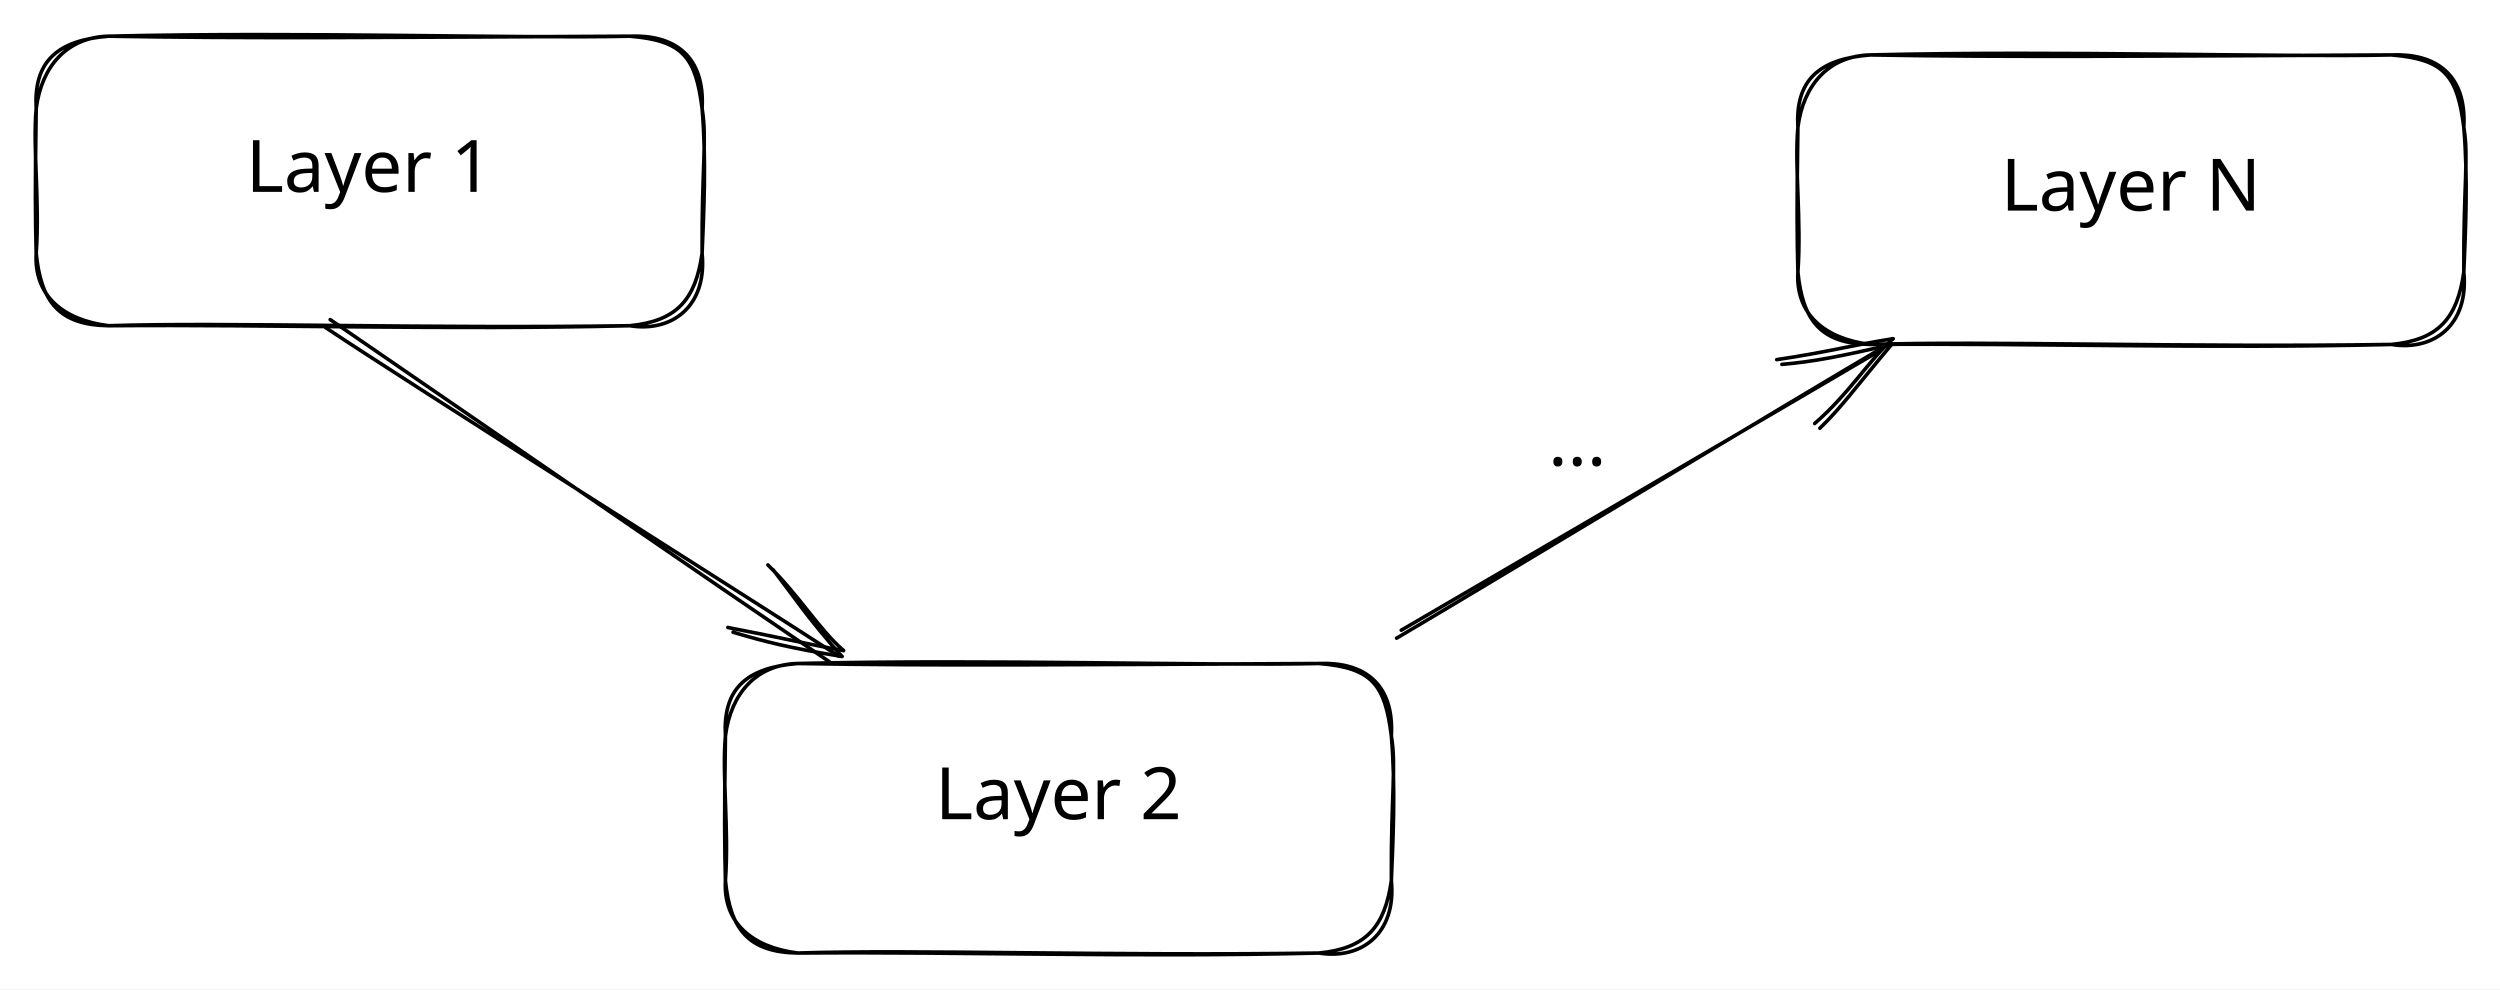
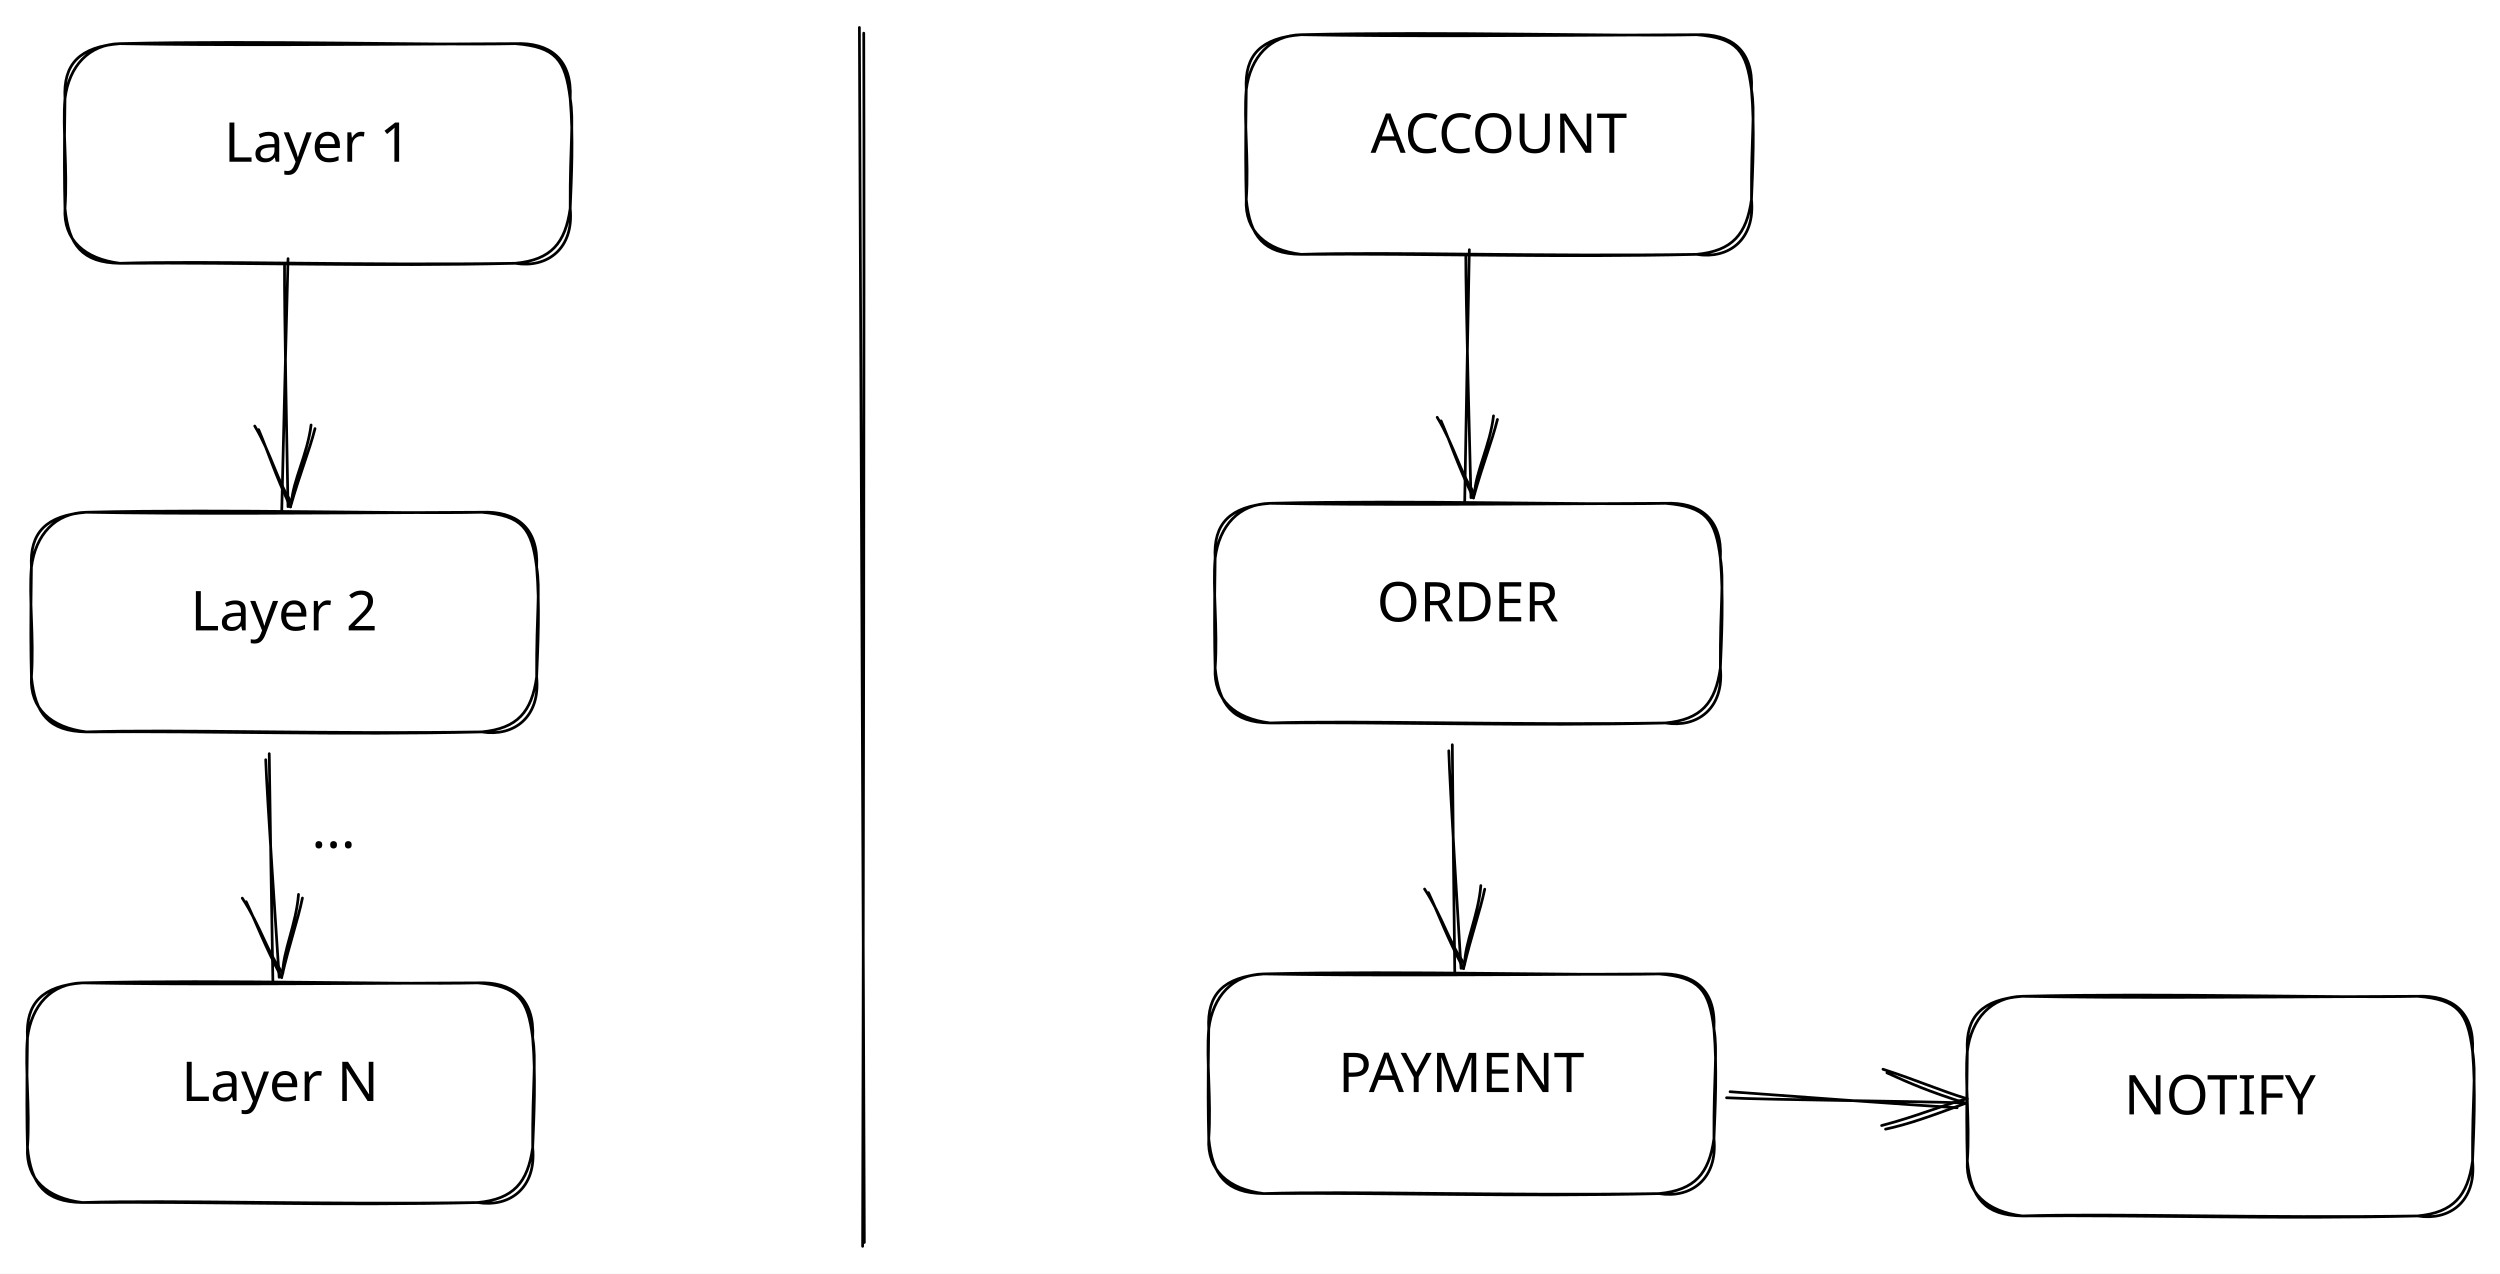
- <svg xmlns="http://www.w3.org/2000/svg" version="1.1" viewBox="0 0 690.778 273.333" width="690.778" height="273.333">
+ <svg xmlns="http://www.w3.org/2000/svg" version="1.1" viewBox="0 0 910.5 463.901" width="910.5" height="463.901">
  
-   eyJ2ZXJzaW9uIjoiMSIsImVuY29kaW5nIjoiYnN0cmluZyIsImNvbXByZXNzZWQiOnRydWUsImVuY29kZWQiOiJ4nO1Y21LbSFx1MDAxMH3nK1xczmuszP2St1x1MDAwNExcdTAwMDKVUFx1MDAwNFxisNlKUbIkyyrLkpDkXHUwMDEwJ8W/b0s2uvmeJV7XVvRcdTAwMDBWz4ymp+ec7jPz86DVaqeTyGm/brWd75bpe3ZsPrRfZvZvTpx4YVx1MDAwME0kf0/CcWzlPVx1MDAwN2lcdTAwMWElr1+9MqPIcL20XHUwMDE3hkPDXG5H02GO74ycIE2g49/w3mr9zP9WJopcdTAwMWQrNVx1MDAwM9d38lx1MDAwMXlTOVx1MDAxN5a8aT1cdTAwMGKDfF6JXHUwMDEwp1xcK1J08JIjmC51bGjtm37ilC2Zqe1xz/pAXHUwMDA3xFwix8q2mFx1MDAxN6uP9KKcte/5/mU68aeLMq3BOK74lKRxOHRuPDtcdTAwMWRkfjXsxbgkhKCVo+Jw7Fx1MDAwZVx1MDAwMidJamPCyLS8dJLZXHUwMDEwKqzTILxulZbv8EZcdDcoPJhopYjCpFxmSP5cdTAwMDGlXHIppUKYYyokVqrh2WHoh3Hm2Vx1MDAwYpQ/pW8901x1MDAxYbrgYGBcdTAwMTd90thcZpLIjGHHyn5cdTAwMGZPa1assFxyXHUwMDFjz1x1MDAxZKRgVKW3iZNHnmgmKVwiumzIJolO7Fx1MDAxY1x1MDAwM1+roVx07FlonkBRwoLOLI+lu1n/blx1MDAxM05VSNVglTrfyzVUQDC+Pz3uXVxmJ2Pujt2zz92jXHUwMDBm151P7aLf4+xX6ec4ss0ppjBAXHUwMDBlUSakxJRcdTAwMTbtvlx1MDAxN1xmoTFcdTAwMTj7fmlcdTAwMGKtYVx0w4PKQubgX/OzgnxGllx1MDAwMVx1MDAxZpDAlOBcdTAwMTKzjZG/eNH7jnxFXGaOXHUwMDAw+lxmMc4wwqKGfIKlQXaDfKFccsG15lIpLlx1MDAxOcF6nlx1MDAwN1x1MDAxNVrOeCBcdTAwMTBDXFxSzbbgQVxyRHOAX4dJtlx1MDAwNSbLvVx1MDAwZoP00vuRhZ+gmvXYXHUwMDFjef6ktn05WCFaXHUwMDFmzIlcdTAwMTO3cLvW8Mb33FxmuW1cdTAwMGJcdTAwMWN24lx1MDAxYahTXHUwMDBmqknRYeTZdjXfWzCb6Vx1MDAwNU58skmeXHUwMDBlY8/1XHUwMDAy079a5lxmrN55/7Qx2KhsTc9MnKw1z2YrabmyKkF6W0ZOjVx1MDAwMJdcXONcdTAwMTKM67h5fjR2P5r9o5NPweGPXHUwMDFia9LpSf/zvnOTY56VXHUwMDFkKZHWXHUwMDAyaVouN1x1MDAxYk9cdTAwMDU1MDyScyoxqlDgT01aVJPe3/dvLuSE9fqn3ungRndcdTAwMDJcdTAwMWZfV2rSy8WfnVx1MDAwZY7Tbnh/re96J7Z/9Ta+XHUwMDFkds/jcX2Wp/nNOFx1MDAwZVx1MDAxZjb9bsd8d2aeR5yf3lx1MDAxY98nh453zSHkXHUwMDFifXd9XHKVTDFJqoz9XHUwMDFkNVx1MDAxNFx1MDAwYr2Mp1x1MDAxOFx1MDAxM0W1VmJjni7epH3nqVBcdTAwMDZwUFx1MDAwMklcdOJINniqkSF2wlOpXGYmtWZQRGG6aq3el1xuujVcIp+jgpLfVEHX1JTFXHUwMDE1lDxvXHUwMDA1nSaFhWc61bRcdTAwMTasREJQrFx1MDAwNN28fK5Of3tKS4aEQbJHXHUwMDAz9DRcdTAwMTKNQ1x1MDAxZFx1MDAwMdaq7OFMK8QqWezZ6yfVXHUwMDA2XHUwMDE1XHUwMDA0XG64yFQkI3KemJpcdTAwMWGLXZ3RXHUwMDE0XHUwMDEzoUFcYsjKpv1KdSXrq+tq+lxuIatcdTAwMDDelL5JasbpWy+wvcBtXHUwMDBlcVx1MDAwMrtsqbg8u9XYhGx5KrDGmf9cdTAwMWRkIMQ14YpRXHUwMDA1/1x1MDAxOFOaVvq5ZpQtaC5cdTAwMGW+maSH4WjkpbDk89BcdTAwMGLSpp/5XHUwMDFh3mSEXHUwMDFiOKa9YFx1MDAxNdW2JjOj7It19VL+apXIzV+K319fLuy9XHUwMDFjUNnThFL5tYPq/19cdTAwMTLlXHUwMDFjy6a1XHUwMDEw5ZxzxXHJwXVJJaRK3tk963bcOXyX3PV7vGd39z2pKEwy1Y1A11x1MDAwMMBk455IM1x1MDAwM8JAJKLAVkJ5w60/kvypZYqA247pdk+/satcdTAwMWbavLzy9W3UvXD3QzpzQtE2R/1fks5ULb14XHUwMDA1ISlcdTAwMTmjmm9+/7Q4mvvOJ8Fcclx1MDAwZXJcdTAwMTWOt5DVXHUwMDA0q2tnSGNcdTAwMDbbXHShpFx1MDAwNFpn2pkypFxionieXv+1ds4gybeA5HNo57PfpJ3X5P7F2vlsR9pZcdS0XHUwMDE2tKSUI6Hp5lVudZraU1ZKXHUwMDA0VU5cdTAwMTBcbilcYlx1MDAxMTjR1i+FKWdcdTAwMDacZDFcdTAwMDXGwElCU9lw7DmlMzVcdTAwMThFUFRcdTAwMTUjmKlcdTAwMDXKXHUwMDE5Tr2SgzBcdTAwMDXaXG6ueeWyYa+kMydw6npcdTAwMDbp/K9cdTAwMDUy6GMpmcZcdTAwMTRhjiiImPKetZDHXHUwMDEwUko01lx1MDAwNFx1MDAwMo/Adzm39o1E+2qWr1x1MDAxNO2spPT/RrQvgXL2dOZQvKVqXyYxtGhcdTAwMWHLa1x1MDAwMGAv7PBcdTAwMTaKfcRcdTAwMWZi+yq+++t44L9hx190LOIve5/L2PSeXHUwMDFjM1x1MDAwZSvmlcqeK1xmTXZ1XHUwMDBiIGD7tVZcdTAwMTLDXHUwMDE2b3w9p0C8a1x1MDAwNlpwN1x1MDAxMlx1MDAwM4rb7q7nXGbDWFwiL3ynn65cdTAwMTBcdTAwMTdpXHUwMDE4LVNcdTAwMTY1Z5syojbhVlx1MDAxMuJgRuu2XHUwMDE5RZcpRK3IerBcdTAwMWaePVt6OXn7m+c8vJ1HyIt+/mRnkZzJXHUwMDE5Z5y83jxcdTAwMWU8/lx1MDAwM3btW2AifQ==
+   eyJ2ZXJzaW9uIjoiMSIsImVuY29kaW5nIjoiYnN0cmluZyIsImNvbXByZXNzZWQiOnRydWUsImVuY29kZWQiOiJ4nO1cXFlX20hcdTAwMTN9z6/gMK+xpvclb1x1MDAwNOxcdTAwMDRcdTAwMDJmXHKQfGdcdTAwMGVHtmVbIEtGlsMyJ/99qmWwXHUwMDE2W16ITZR80Vx1MDAwM+BuLaXue6tudZf5983Gxmb00Hc2321sOvdN23NboX23+da0f3PCgVx1MDAxYvjQReLPg2BcdTAwMTg24zO7UdRcdTAwMWa8+/tvu9+3Om7UXGKCXHUwMDFiq1x1MDAxOfRGlzme03P8aFx1MDAwMCf+XHUwMDBmPm9s/Fx1MDAxYv9MPSh0mpHtdzwnviDuSp6FJc+31lx1MDAwMz9+rkSIU65cdTAwMTVcdTAwMTmf4Fx1MDAwZXbgcZHTgt627VxynKTHNG263G3u0y5pkppqNZlcdTAwMWKqXHUwMDAzepI8te163mn04I1eym52h2HKpkFcdTAwMTRcdTAwMDY3zoXbirrGrlxc+/i6QVx1MDAwMIOWXFxcdTAwMTVcdTAwMDbDTtd3XHUwMDA2g8w1Qd9uutGDaUNo3DpcdTAwMWGEd1x1MDAxYknLPXyihFtcdTAwMTRcdTAwMGVMtFJEYZJcZkh8XHUwMDAzpS0ppUKYYyokVipn2XbgXHUwMDA1obHsL1x1MDAxNFx1MDAxZoltXHK7edNcdTAwMDFcdTAwMDP91vicKLT9Qd9cdTAwMGVhxpLz7p7fWbFxW9dxO91cYlx1MDAxYVVi7cCJR55oJilcIjrpMFx1MDAwZunvtmJcZvyTXHUwMDFlXHUwMDFhv/U0NM+gSGBBn1q+J+aa86t5OKUhlYFV5Nwn75BcdTAwMDLB8Hav1ji5eVx1MDAxOPLOsFP/XFzd2T+vXHUwMDFjb47P+/70V2LnsN+yR5jCXHUwMDAwOUSZkFx1MDAxMlM67vdcXP9cdTAwMDY6/aHnJW1B8yaB4ZvUi0zAP2NnXG75jFx1MDAxNFx1MDAwMVx1MDAxZpDAlOBcdTAwMTKzhZE//aXLjnxFLI5cdTAwMDD6XGYxzjDCXCKDfIKlRV5cdTAwMDf5QluCa82lUlxcMoL1JFx1MDAwZlK0fOKBQFxmcUk1W4JcdTAwMDdcdTAwMTlcdTAwMTBNXHUwMDAwflx1MDAxZSbZXHUwMDEymEzmPvCjU/fRXGY/QZnWmt1zvYfM9MVghdHat1x1MDAxZpxwXHUwMDAzb2Y6tjy3Y5C72Vx1MDAwNIOdMFx1MDAwM+rIhWgyPqHntlppf9+Ep9mu74S7i/jpIHQ7rm97Z0XGwNs7XHUwMDFmnydcdTAwMDZbqalp2Fx1MDAwM8f0xt5sJi1nRiXKdL51TE4tpNKEk1x1MDAwNKzzyHm0M+xcdTAwMWPY7Z3dY3/78aL5UGlI73PpyYmpheFgXHUwMDFjYc1pPixRgSzGgLaaXHUwMDBixJnQOcP+RKXnnlx1MDAxMVx1MDAwNj7eti9O5Fx1MDAwM2u099y97oWu+Fx1MDAxZT5PRaW30287ujiMqsHtub5q7La8s/fh5U31KFx1MDAxY2af8vx8O1xmg7tF71uxP9Ttoz7ne1x1MDAxN7XbwbbjnnNcdTAwMTjyhe47N4pyXHUwMDAyqEiBZk1RlKSCRo6plClGhV5cIopOn6SyXHUwMDEzVXBLSWxGnUEw4jTLUyUt/So8lcpiUmtcdTAwMDZhXHUwMDE0jElH65LE0OVcdTAwMTG5ilx1MDAxOErWXHUwMDE0Q+dcdTAwMDSV6TGUrDaGjpzCNFYynG9cdTAwMWTHT6xcZj5YylHPo+Vs91dSWjIkLGJcdTAwMGVcctDTSOTiJ1x1MDAxMcpS5lx1MDAwMGYqtNb4aWFQtFRcdTAwMWFcdTAwMDLEOjsxZExMjSzOuVx1MDAxMCxj51x1MDAxM0cxXHUwMDExWkokacLol4RWMj+0zuEuU2n0LsrdQWSH0XvXb7l+J3+J47eSnpTJT4tcdTAwMWGLMC32XHUwMDAzzaGxv4IshDhoQ4g7RlwiMqY0TZ3XsfvmhSbGwbNcdTAwMDfRdtDruVx1MDAxMbzyUeD6Ud7O+Fx1MDAxZLZcZtu6jt2a8lx1MDAxNum+PC375o5Z6ZL8tZHANv4w/vuft1PPrlx1MDAxNMPJXHUwMDFjXHUwMDE5ICX3epP+/VwiRc55oUdR0uRuXHUwMDA0J+iY51BcdTAwMDKIiletRvNyWNn+MLhqN3ijVS27Q6FcdTAwMThbXHUwMDAyXHUwMDBlLphmXHUwMDE4XHUwMDA2OONPQKFbisHMXGJcclwimFxikbPrj1x1MDAxZX/uXHUwMDE5QeCyYneqe9/Y2aO2T888fdmvnnRKopthhpfJ9F+km1x1MDAxOS7McCmiiIN+WzzBnT6YZedcdTAwMTPoZoyEUFhcdTAwMTFcblBlMksori36KoSSXHUwMDEyXHUwMDEybSOcKUOKIIon6fXThfOSkFxchXCur0k4z3H+04Vz/ZWEM1x1MDAwMFx1MDAxMuWbn3nJNcVIoSXy2dl+qqy81EA8SSGgXHRMqWBZ3cyYtrCUTIByhoRcdTAwMTZcdTAwMGKaM2x1vCRcdTAwMTYkKYxwbESdXHUwMDA0XHUwMDFmMC3uxTFZMiPhlSyrdOZcdTAwMWGjNH5fKJ1/WCCDPoap05hcIsxcdTAwMTFcdTAwMDWVjEjqrJE8VpakRGNNNOfgk7mcePeFRPtsls9cdTAwMTTtjPBcdKt+bdFejGRz5DC8pGovXpgrXHUwMDE07Fx1MDAwNElcdTAwMDLcpYuvXHUwMDAw9Phd2DpcdTAwMGKvvtS63lx1MDAxNqt91aFcYr+W3ZFBalx1MDAxNK+gj5fQs45MyLhXck4lRqlAvnLBLixcdTAwMDZOVUlcdTAwMTA6YuGVOVx1MDAwNdJdMy5fR2BIzV/mol4kMCzLKlx1MDAxMFx1MDAxN57TjmZIiyjoXHUwMDE36YqMsXlcdTAwMTGReeAqXHUwMDA0RHzWXHUwMDE01slC9YBcdCBQkyWqKXD4ZXvr2Dk/jrZP98nObe+qx4Kyk05cdTAwMDDpXHUwMDE0pfCeXGbiLsqRXHUwMDBlclez6qaZ4HBcdTAwMGX0kpxhK112o0JcdEWlhFx1MDAxY1x1MDAwMlx1MDAwYkSdXG5OxMqYeYzhTH1HaiHwSUOAJjSbjvinalxiXHUwMDAxv16UXHUwMDAxLLz8lr3ZaqNrpm/l62Ez5tlcdTAwMWNcdTAwMTMzvGSEnbkuRlx1MDAxNM23Jivtglx1MDAxMo70XHUwMDEyO9X3/U5Q6+FcbqvWW8q+7Fx1MDAxY+3eXjllpzxEULPoXGJcdTAwMTiVlFKdWp5cdTAwMWFRXlicXHUwMDEwqlxy4yVcZonMXHUwMDE59mdl7LlnhFx1MDAwMeexuf94+rnmieaW93jZO6hdS2e5XHUwMDE1LMGwSDzrmlawsFCFyGeUQbbM+OKp8vS3LjvyIVUmXHUwMDE0oFx1MDAwZlx1MDAxNIDAR7Jbv1x1MDAwNDNcdTAwMGK9XHUwMDBl8rWwXHUwMDA0SEyqKORPuoT1U4BJLdQymPwxhbm1vX34uX62piWsOW46rz4njFl7/Vx1MDAxNOOF3Fx1MDAwNNdcdTAwMDBcdTAwMTOfXpCYR81q57b7uKP0NTnCvVx1MDAwYv9w6/7g9qr01GQs3v7FVDKz351AL67K4JD8KVxyfopC5qPx+lx1MDAxNrF+j5jUxvSiv3Vj3z0+XHUwMDFjXHUwMDBlXHUwMDFhj9X7x/eDo0V3a1x1MDAxYd3gNNr1j12P7EbeJ41cdTAwMGbuttorqJ5qPbZ7tnet7+ro5NS7bu5cdTAwMWZcdTAwMWVcdTAwMDb3K9tcdTAwMDWKs5d1x1DKivNFJCVcdTAwMDRcdTAwMTUkXHUwMDE3J+r0WSo5UVx1MDAxNUKWXHUwMDEywFRFNYTS3C5cdTAwMTCFhFG8XG5RJbIgNdCjpJVMqdH42Vx1MDAwMVx1MDAxNFx1MDAxZaRfr3jq8GSnerKm8DknoOTDZ86Ute7/MFVYzlxi+lx1MDAwZSScXCJLXHUwMDE0Ts32fGUlJFx1MDAxNaaymDFiisRcYs2mc0RwkJqUSU1cdTAwMDGY6yQkgrRRY9C0Wlx1MDAwYo2USq1cdTAwMTX9SnVTMEhivVx1MDAwYjdFWzCzabYxY1x1MDAwYoYq9LttwVSK4WSOtdVNieL9ZIIgI8IgUVx1MDAxN3co+0eXuFNccuvN+4P6jUfY2cOn69JvKEuG41JLXHTOXHUwMDA00CVcdTAwMTM6xnVcdTAwMWVEWVx1MDAxY3pB6UDeKte5XCL8W0jxj7f4vlwi8Pnpx6vzm7tOaN98XHUwMDFhfnlcdTAwMDXJPPO+9l17iD9cdTAwMWOp8zP3UPN24KLr95crk+JaKbpM6emLpDgvluKmNIhcbrFE4J8+SWXnqVx1MDAxMpb5blx1MDAxNcJCXHUwMDEyKmh2NVx1MDAwYryjhV6Fp5pZXGaUODVfXHUwMDAyNeaISdb+ZC1OXHUwMDExuG25XHUwMDA0XCJ/TItcdTAwMWZtfTmorm0xa05MyavxXHRj1luPxUTh13RcdKaCKcKWKMia7f9KyktFkUVcdTAwMThkx1x1MDAxNKCHwVx1MDAxZmZ4yVx1MDAxOLc0XHUwMDAxLUGE5KA118dLYpnqXHUwMDE1rFx0XHUwMDA1X1x0xExcYvBrlWOBa6EvWolesFx1MDAxY2th3f1cXI5FwK1cbspcYk6k0cb0ciwlJ1X4QrnAbJLPylx1MDAwNbDkk0Viv3YuUFxiZHP8WDXWzFxcQKZ2gHK+TCAwXHUwMDAzULD4VrE8u72uXHUwMDFk71x1MDAxZXQ+O1/FVafDe1x1MDAxN6RWdleGXHUwMDExVlx1MDAxNlx1MDAxNoJrzrjSimVcdTAwMTdcdTAwMTc4XHUwMDE1XHUwMDAwd4pcdTAwMDDmwFx1MDAwNkDgn1xcYGYu4Dfs3kV1z9eftqt2zTna8761T0ui2SldarXyRZpdXHUwMDE01zhCqCHAYyVcdTAwMTavt5o+mqVnlFx1MDAwNHcmhVx1MDAwMFx0gDSRMqfaXHUwMDA1s8irMEpcblx1MDAwYpuvXHUwMDFmXHUwMDBipXNfjyqLal9cdTAwMWGTP6ba64dnu7Uva1x1MDAxMu1zvH9etOdtWa9ml8X/WodAmJNCLSHZZ7upkrJSU1xmOSxi3LAy/687ODBcdTAwMTYkXHUwMDFmY1x1MDAwMsFwpEskV81JRS1FJefYuEJIpKfEPGb+91x1MDAxNdNcdTAwMDJBvv1/qteX0sZgXHJElThcdTAwMWRcdTAwMDM3R1OF/E/SmFucYK4wXGapXHUwMDEyXHUwMDEyU/UywT6b4FmjIFx1MDAwNlx1MDAxOIeLXGIzaVx1MDAwMp2U68TSWHHIXCI0wSBqXHUwMDE151x1MDAxM0b9Svq9XHUwMDEw1ubIXHUwMDAwuki9v3m696bd759GgLfxTFx1MDAwMMDd1pOvT15w85vr3L2fZN9f7fgw0ihcdTAwMWVK446cmFx1MDAwNN/ffP9cdTAwMGacj3kyIn0=
  <defs>
    <style class="style-fonts">
      @font-face {
        font-family: "Virgil";
        src: url("https://unpkg.com/@excalidraw/excalidraw@0.15.3/dist/excalidraw-assets/Virgil.woff2");
      }
      @font-face {
        font-family: "Cascadia";
        src: url("https://unpkg.com/@excalidraw/excalidraw@0.15.3/dist/excalidraw-assets/Cascadia.woff2");
      }
    </style>
  </defs>
-   <rect x="0" y="0" width="690.778" height="273.333" fill="#ffffff" />
-   <g stroke-linecap="round" transform="translate(10 10) rotate(0 92 40)">
+   <rect x="0" y="0" width="910.5" height="463.901" fill="#ffffff" />
+   <g stroke-linecap="round" transform="translate(23.66666 15.89342) rotate(0 92 40)">
    <path d="M20 0 M20 0 C74.1 -1.27, 131.87 0.7, 164 0 M20 0 C57.44 0.67, 96.49 0.34, 164 0 M164 0 C176.22 -0.5, 184.83 5.36, 184 20 M164 0 C178.84 1.19, 182.23 5.91, 184 20 M184 20 C185.41 28.43, 183.88 36.06, 184 60 M184 20 C185.21 34.26, 184.45 48.8, 184 60 M184 60 C185.43 74.58, 175.75 81.91, 164 80 M184 60 C182.21 72.71, 177.06 78.75, 164 80 M164 80 C112.72 81.26, 66.22 79.6, 20 80 M164 80 C107.37 80.86, 52.23 78.96, 20 80 M20 80 C6.32 79.79, 1.34 73.44, 0 60 M20 80 C7.17 78.41, -0.64 71.5, 0 60 M0 60 C1.01 45.66, -0.97 31.12, 0 20 M0 60 C-0.24 50.16, -0.33 42.13, 0 20 M0 20 C-0.72 7.3, 5.44 1.13, 20 0 M0 20 C1.5 8.18, 8.65 0.25, 20 0" stroke="#000000" stroke-width="1" fill="none" />
  </g>
-   <g transform="translate(67.17002 37.5) rotate(0 34.82998 12.5)">
+   <g transform="translate(80.83668 43.39342) rotate(0 34.82998 12.5)">
    <text x="34.83" y="0" font-family="Virgil, Segoe UI Emoji" font-size="20px" fill="#000000" text-anchor="middle" style="white-space: pre;" direction="ltr" dominant-baseline="text-before-edge">Layer 1</text>
  </g>
-   <g stroke-linecap="round" transform="translate(200.4445 183.3334) rotate(0 92 40)">
+   <g stroke-linecap="round" transform="translate(11.44449 186.5602) rotate(0 92 40)">
    <path d="M20 0 M20 0 C74.1 -1.27, 131.87 0.7, 164 0 M20 0 C57.44 0.67, 96.49 0.34, 164 0 M164 0 C176.22 -0.5, 184.83 5.36, 184 20 M164 0 C178.84 1.19, 182.23 5.91, 184 20 M184 20 C185.41 28.43, 183.88 36.06, 184 60 M184 20 C185.21 34.26, 184.45 48.8, 184 60 M184 60 C185.43 74.58, 175.75 81.91, 164 80 M184 60 C182.21 72.71, 177.06 78.75, 164 80 M164 80 C112.72 81.26, 66.22 79.6, 20 80 M164 80 C107.37 80.86, 52.23 78.96, 20 80 M20 80 C6.32 79.79, 1.34 73.44, 0 60 M20 80 C7.17 78.41, -0.64 71.5, 0 60 M0 60 C1.01 45.66, -0.97 31.12, 0 20 M0 60 C-0.24 50.16, -0.33 42.13, 0 20 M0 20 C-0.72 7.3, 5.44 1.13, 20 0 M0 20 C1.5 8.18, 8.65 0.25, 20 0" stroke="#000000" stroke-width="1" fill="none" />
  </g>
-   <g transform="translate(253.2045 210.8334) rotate(0 39.23997 12.5)">
+   <g transform="translate(64.20451 214.0602) rotate(0 39.23997 12.5)">
    <text x="39.24" y="0" font-family="Virgil, Segoe UI Emoji" font-size="20px" fill="#000000" text-anchor="middle" style="white-space: pre;" direction="ltr" dominant-baseline="text-before-edge">Layer 2</text>
  </g>
  <g stroke-linecap="round">
-     <g transform="translate(90.88892 89.11108) rotate(0 69.68147 46.61115)">
-       <path d="M0.35 -0.8 C23.31 15.03, 115.5 78.33, 138.55 93.93 M-0.93 1.4 C22.35 16.97, 117.15 76.76, 140.84 92.17" stroke="#000000" stroke-width="1" fill="none" />
+     <g transform="translate(104.5556 95.0045) rotate(0 -0.5710685 45.27783)">
+       <path d="M0.35 -0.8 C-0.11 14.59, -1.59 76.11, -1.95 91.26 M-0.93 1.4 C-1.07 16.53, 0.06 74.54, 0.33 89.51" stroke="#000000" stroke-width="1" fill="none" />
    </g>
-     <g transform="translate(90.88892 89.11108) rotate(0 69.68147 46.61115)">
-       <path d="M110.23 84.27 C123.36 86.76, 132.15 88.88, 142.17 90.64 M111.66 85.58 C120.22 88.14, 127.5 89.99, 141.74 92.27" stroke="#000000" stroke-width="1" fill="none" />
+     <g transform="translate(104.5556 95.0045) rotate(0 -0.5710685 45.27783)">
+       <path d="M-11.78 60.16 C-5.58 70.53, -3.55 80.48, 1.66 87.97 M-10.35 61.47 C-6.84 69.68, -4.59 77.34, 1.23 89.6" stroke="#000000" stroke-width="1" fill="none" />
    </g>
-     <g transform="translate(90.88892 89.11108) rotate(0 69.68147 46.61115)">
-       <path d="M121.29 66.98 C130.24 75.82, 134.99 84.25, 142.17 90.64 M122.72 68.29 C128.25 75.44, 132.52 81.98, 141.74 92.27" stroke="#000000" stroke-width="1" fill="none" />
+     <g transform="translate(104.5556 95.0045) rotate(0 -0.5710685 45.27783)">
+       <path d="M8.74 59.78 C7.44 70.35, 1.98 80.44, 1.66 87.97 M10.17 61.09 C8.11 69.22, 4.81 76.99, 1.23 89.6" stroke="#000000" stroke-width="1" fill="none" />
    </g>
  </g>
  <mask />
-   <g stroke-linecap="round" transform="translate(496.7778 15.17747) rotate(0 92 40)">
+   <g stroke-linecap="round" transform="translate(10 357.9598) rotate(0 92 40)">
    <path d="M20 0 M20 0 C74.1 -1.27, 131.87 0.7, 164 0 M20 0 C57.44 0.67, 96.49 0.34, 164 0 M164 0 C176.22 -0.5, 184.83 5.36, 184 20 M164 0 C178.84 1.19, 182.23 5.91, 184 20 M184 20 C185.41 28.43, 183.88 36.06, 184 60 M184 20 C185.21 34.26, 184.45 48.8, 184 60 M184 60 C185.43 74.58, 175.75 81.91, 164 80 M184 60 C182.21 72.71, 177.06 78.75, 164 80 M164 80 C112.72 81.26, 66.22 79.6, 20 80 M164 80 C107.37 80.86, 52.23 78.96, 20 80 M20 80 C6.32 79.79, 1.34 73.44, 0 60 M20 80 C7.17 78.41, -0.64 71.5, 0 60 M0 60 C1.01 45.66, -0.97 31.12, 0 20 M0 60 C-0.24 50.16, -0.33 42.13, 0 20 M0 20 C-0.72 7.3, 5.44 1.13, 20 0 M0 20 C1.5 8.18, 8.65 0.25, 20 0" stroke="#000000" stroke-width="1" fill="none" />
  </g>
-   <g transform="translate(550.2178 42.67747) rotate(0 38.55997 12.5)">
+   <g transform="translate(63.44003 385.4598) rotate(0 38.55997 12.5)">
    <text x="38.56" y="0" font-family="Virgil, Segoe UI Emoji" font-size="20px" fill="#000000" text-anchor="middle" style="white-space: pre;" direction="ltr" dominant-baseline="text-before-edge">Layer N</text>
  </g>
  <g stroke-linecap="round">
-     <g transform="translate(386.8291 174.9323) rotate(0 66.71548 -39.37743)">
-       <path d="M0.35 -0.8 C22.32 -13.63, 110.56 -64.99, 132.62 -78.05 M-0.93 1.4 C21.36 -11.69, 112.21 -66.55, 134.91 -79.8" stroke="#000000" stroke-width="1" fill="none" />
+     <g transform="translate(97.70688 275.2931) rotate(0 1.245213 40.83337)">
+       <path d="M0.35 -0.8 C0.5 13.1, 1.44 68.7, 1.68 82.37 M-0.93 1.4 C-0.46 15.05, 3.09 67.13, 3.96 80.62" stroke="#000000" stroke-width="1" fill="none" />
    </g>
-     <g transform="translate(386.8291 174.9323) rotate(0 66.71548 -39.37743)">
-       <path d="M114.59 -57.92 C124.23 -66.28, 129.26 -75.03, 136.23 -81.34 M116.02 -56.61 C121.87 -62.21, 126.35 -68.44, 135.81 -79.71" stroke="#000000" stroke-width="1" fill="none" />
+     <g transform="translate(97.70688 275.2931) rotate(0 1.245213 40.83337)">
+       <path d="M-9.47 51.81 C-2.79 61.98, -0.27 71.73, 5.29 79.08 M-8.04 53.12 C-4.18 61.2, -1.56 68.72, 4.87 80.71" stroke="#000000" stroke-width="1" fill="none" />
    </g>
-     <g transform="translate(386.8291 174.9323) rotate(0 66.71548 -39.37743)">
-       <path d="M104.1 -75.56 C117.41 -77.5, 126.27 -79.82, 136.23 -81.34 M105.53 -74.25 C114.18 -74.98, 121.5 -76.42, 135.81 -79.71" stroke="#000000" stroke-width="1" fill="none" />
+     <g transform="translate(97.70688 275.2931) rotate(0 1.245213 40.83337)">
+       <path d="M11.01 50.46 C10.2 61.18, 5.25 71.43, 5.29 79.08 M12.44 51.77 C10.75 60.03, 7.81 67.91, 4.87 80.71" stroke="#000000" stroke-width="1" fill="none" />
    </g>
  </g>
  <mask />
-   <g transform="translate(427.7778 113.1111) rotate(0 8.219994 12.5)">
+   <g transform="translate(113.4445 293.2268) rotate(0 8.219994 12.5)">
    <text x="0" y="0" font-family="Virgil, Segoe UI Emoji" font-size="20px" fill="#000000" text-anchor="start" style="white-space: pre;" direction="ltr" dominant-baseline="text-before-edge">...</text>
  </g>
+   <g stroke-linecap="round">
+     <g transform="translate(314.1666 11.00457) rotate(0 -5.684341886080802e-14 220.8889)">
+       <path d="M-1.18 -1 C-0.88 72.54, 0.43 367.57, 0.62 441.5 M0.41 1.08 C0.7 74.78, 0.21 369.63, 0 442.9" stroke="#000000" stroke-width="1" fill="none" />
+     </g>
+   </g>
+   <mask />
+   <g stroke-linecap="round" transform="translate(453.8889 12.63801) rotate(0 92 40)">
+     <path d="M20 0 M20 0 C74.1 -1.27, 131.87 0.7, 164 0 M20 0 C57.44 0.67, 96.49 0.34, 164 0 M164 0 C176.22 -0.5, 184.83 5.36, 184 20 M164 0 C178.84 1.19, 182.23 5.91, 184 20 M184 20 C185.41 28.43, 183.88 36.06, 184 60 M184 20 C185.21 34.26, 184.45 48.8, 184 60 M184 60 C185.43 74.58, 175.75 81.91, 164 80 M184 60 C182.21 72.71, 177.06 78.75, 164 80 M164 80 C112.72 81.26, 66.22 79.6, 20 80 M164 80 C107.37 80.86, 52.23 78.96, 20 80 M20 80 C6.32 79.79, 1.34 73.44, 0 60 M20 80 C7.17 78.41, -0.64 71.5, 0 60 M0 60 C1.01 45.66, -0.97 31.12, 0 20 M0 60 C-0.24 50.16, -0.33 42.13, 0 20 M0 20 C-0.72 7.3, 5.44 1.13, 20 0 M0 20 C1.5 8.18, 8.65 0.25, 20 0" stroke="#000000" stroke-width="1" fill="none" />
+   </g>
+   <g transform="translate(497.5689 40.13801) rotate(0 48.31997 12.5)">
+     <text x="48.32" y="0" font-family="Virgil, Segoe UI Emoji" font-size="20px" fill="#000000" text-anchor="middle" style="white-space: pre;" direction="ltr" dominant-baseline="text-before-edge">ACCOUNT</text>
+   </g>
+   <g stroke-linecap="round" transform="translate(442.5556 183.3048) rotate(0 92 40)">
+     <path d="M20 0 M20 0 C74.1 -1.27, 131.87 0.7, 164 0 M20 0 C57.44 0.67, 96.49 0.34, 164 0 M164 0 C176.22 -0.5, 184.83 5.36, 184 20 M164 0 C178.84 1.19, 182.23 5.91, 184 20 M184 20 C185.41 28.43, 183.88 36.06, 184 60 M184 20 C185.21 34.26, 184.45 48.8, 184 60 M184 60 C185.43 74.58, 175.75 81.91, 164 80 M184 60 C182.21 72.71, 177.06 78.75, 164 80 M164 80 C112.72 81.26, 66.22 79.6, 20 80 M164 80 C107.37 80.86, 52.23 78.96, 20 80 M20 80 C6.32 79.79, 1.34 73.44, 0 60 M20 80 C7.17 78.41, -0.64 71.5, 0 60 M0 60 C1.01 45.66, -0.97 31.12, 0 20 M0 60 C-0.24 50.16, -0.33 42.13, 0 20 M0 20 C-0.72 7.3, 5.44 1.13, 20 0 M0 20 C1.5 8.18, 8.65 0.25, 20 0" stroke="#000000" stroke-width="1" fill="none" />
+   </g>
+   <g transform="translate(499.1956 210.8048) rotate(0 35.35999 12.5)">
+     <text x="35.36" y="0" font-family="Virgil, Segoe UI Emoji" font-size="20px" fill="#000000" text-anchor="middle" style="white-space: pre;" direction="ltr" dominant-baseline="text-before-edge">ORDER</text>
+   </g>
+   <g stroke-linecap="round">
+     <g transform="translate(534.7778 91.7491) rotate(0 -0.2645969 45.27783)">
+       <path d="M0.35 -0.8 C0 14.59, -1.08 76.11, -1.34 91.26 M-0.93 1.4 C-0.97 16.53, 0.57 74.54, 0.95 89.51" stroke="#000000" stroke-width="1" fill="none" />
+     </g>
+     <g transform="translate(534.7778 91.7491) rotate(0 -0.2645969 45.27783)">
+       <path d="M-11.36 60.23 C-5.09 70.58, -2.99 80.5, 2.27 87.97 M-9.93 61.54 C-6.37 69.73, -4.06 77.38, 1.85 89.6" stroke="#000000" stroke-width="1" fill="none" />
+     </g>
+     <g transform="translate(534.7778 91.7491) rotate(0 -0.2645969 45.27783)">
+       <path d="M9.16 59.71 C7.93 70.31, 2.54 80.42, 2.27 87.97 M10.59 61.02 C8.58 69.18, 5.33 76.96, 1.85 89.6" stroke="#000000" stroke-width="1" fill="none" />
+     </g>
+   </g>
+   <mask />
+   <g stroke-linecap="round" transform="translate(440.2222 354.7044) rotate(0 92 40)">
+     <path d="M20 0 M20 0 C74.1 -1.27, 131.87 0.7, 164 0 M20 0 C57.44 0.67, 96.49 0.34, 164 0 M164 0 C176.22 -0.5, 184.83 5.36, 184 20 M164 0 C178.84 1.19, 182.23 5.91, 184 20 M184 20 C185.41 28.43, 183.88 36.06, 184 60 M184 20 C185.21 34.26, 184.45 48.8, 184 60 M184 60 C185.43 74.58, 175.75 81.91, 164 80 M184 60 C182.21 72.71, 177.06 78.75, 164 80 M164 80 C112.72 81.26, 66.22 79.6, 20 80 M164 80 C107.37 80.86, 52.23 78.96, 20 80 M20 80 C6.32 79.79, 1.34 73.44, 0 60 M20 80 C7.17 78.41, -0.64 71.5, 0 60 M0 60 C1.01 45.66, -0.97 31.12, 0 20 M0 60 C-0.24 50.16, -0.33 42.13, 0 20 M0 20 C-0.72 7.3, 5.44 1.13, 20 0 M0 20 C1.5 8.18, 8.65 0.25, 20 0" stroke="#000000" stroke-width="1" fill="none" />
+   </g>
+   <g transform="translate(485.0122 382.2044) rotate(0 47.20997 12.5)">
+     <text x="47.21" y="0" font-family="Virgil, Segoe UI Emoji" font-size="20px" fill="#000000" text-anchor="middle" style="white-space: pre;" direction="ltr" dominant-baseline="text-before-edge">PAYMENT</text>
+   </g>
+   <g stroke-linecap="round">
+     <g transform="translate(528.5773 272.0377) rotate(0 1.02986 40.83337)">
+       <path d="M0.35 -0.8 C0.43 13.1, 1.08 68.7, 1.25 82.37 M-0.93 1.4 C-0.54 15.05, 2.73 67.13, 3.53 80.62" stroke="#000000" stroke-width="1" fill="none" />
+     </g>
+     <g transform="translate(528.5773 272.0377) rotate(0 1.02986 40.83337)">
+       <path d="M-9.75 51.75 C-3.12 61.94, -0.66 71.72, 4.86 79.08 M-8.32 53.06 C-4.5 61.15, -1.92 68.68, 4.44 80.71" stroke="#000000" stroke-width="1" fill="none" />
+     </g>
+     <g transform="translate(528.5773 272.0377) rotate(0 1.02986 40.83337)">
+       <path d="M10.74 50.5 C9.87 61.21, 4.86 71.44, 4.86 79.08 M12.16 51.81 C10.43 60.06, 7.46 67.93, 4.44 80.71" stroke="#000000" stroke-width="1" fill="none" />
+     </g>
+   </g>
+   <mask />
+   <g stroke-linecap="round" transform="translate(716.4999 362.8487) rotate(0 92 40)">
+     <path d="M20 0 M20 0 C74.1 -1.27, 131.87 0.7, 164 0 M20 0 C57.44 0.67, 96.49 0.34, 164 0 M164 0 C176.22 -0.5, 184.83 5.36, 184 20 M164 0 C178.84 1.19, 182.23 5.91, 184 20 M184 20 C185.41 28.43, 183.88 36.06, 184 60 M184 20 C185.21 34.26, 184.45 48.8, 184 60 M184 60 C185.43 74.58, 175.75 81.91, 164 80 M184 60 C182.21 72.71, 177.06 78.75, 164 80 M164 80 C112.72 81.26, 66.22 79.6, 20 80 M164 80 C107.37 80.86, 52.23 78.96, 20 80 M20 80 C6.32 79.79, 1.34 73.44, 0 60 M20 80 C7.17 78.41, -0.64 71.5, 0 60 M0 60 C1.01 45.66, -0.97 31.12, 0 20 M0 60 C-0.24 50.16, -0.33 42.13, 0 20 M0 20 C-0.72 7.3, 5.44 1.13, 20 0 M0 20 C1.5 8.18, 8.65 0.25, 20 0" stroke="#000000" stroke-width="1" fill="none" />
+   </g>
+   <g transform="translate(770.41 390.3487) rotate(0 38.08997 12.5)">
+     <text x="38.09" y="0" font-family="Virgil, Segoe UI Emoji" font-size="20px" fill="#000000" text-anchor="middle" style="white-space: pre;" direction="ltr" dominant-baseline="text-before-edge">NOTIFY</text>
+   </g>
+   <g stroke-linecap="round">
+     <g transform="translate(629.7438 398.4041) rotate(0 41.91878 2.166748)">
+       <path d="M0.35 -0.8 C14.06 0.22, 69.23 4.25, 83.03 5.04 M-0.93 1.4 C13.09 2.16, 70.88 2.69, 85.31 3.28" stroke="#000000" stroke-width="1" fill="none" />
+     </g>
+     <g transform="translate(629.7438 398.4041) rotate(0 41.91878 2.166748)">
+       <path d="M55.55 11.52 C68.52 8.12, 77 4.35, 86.64 1.75 M56.98 12.83 C65.36 11.01, 72.4 8.49, 86.21 3.38" stroke="#000000" stroke-width="1" fill="none" />
+     </g>
+     <g transform="translate(629.7438 398.4041) rotate(0 41.91878 2.166748)">
+       <path d="M56.04 -8.99 C68.65 -4.9, 76.95 -1.19, 86.64 1.75 M57.47 -7.68 C65.66 -3.95, 72.57 -0.91, 86.21 3.38" stroke="#000000" stroke-width="1" fill="none" />
+     </g>
+   </g>
+   <mask />
</svg>
